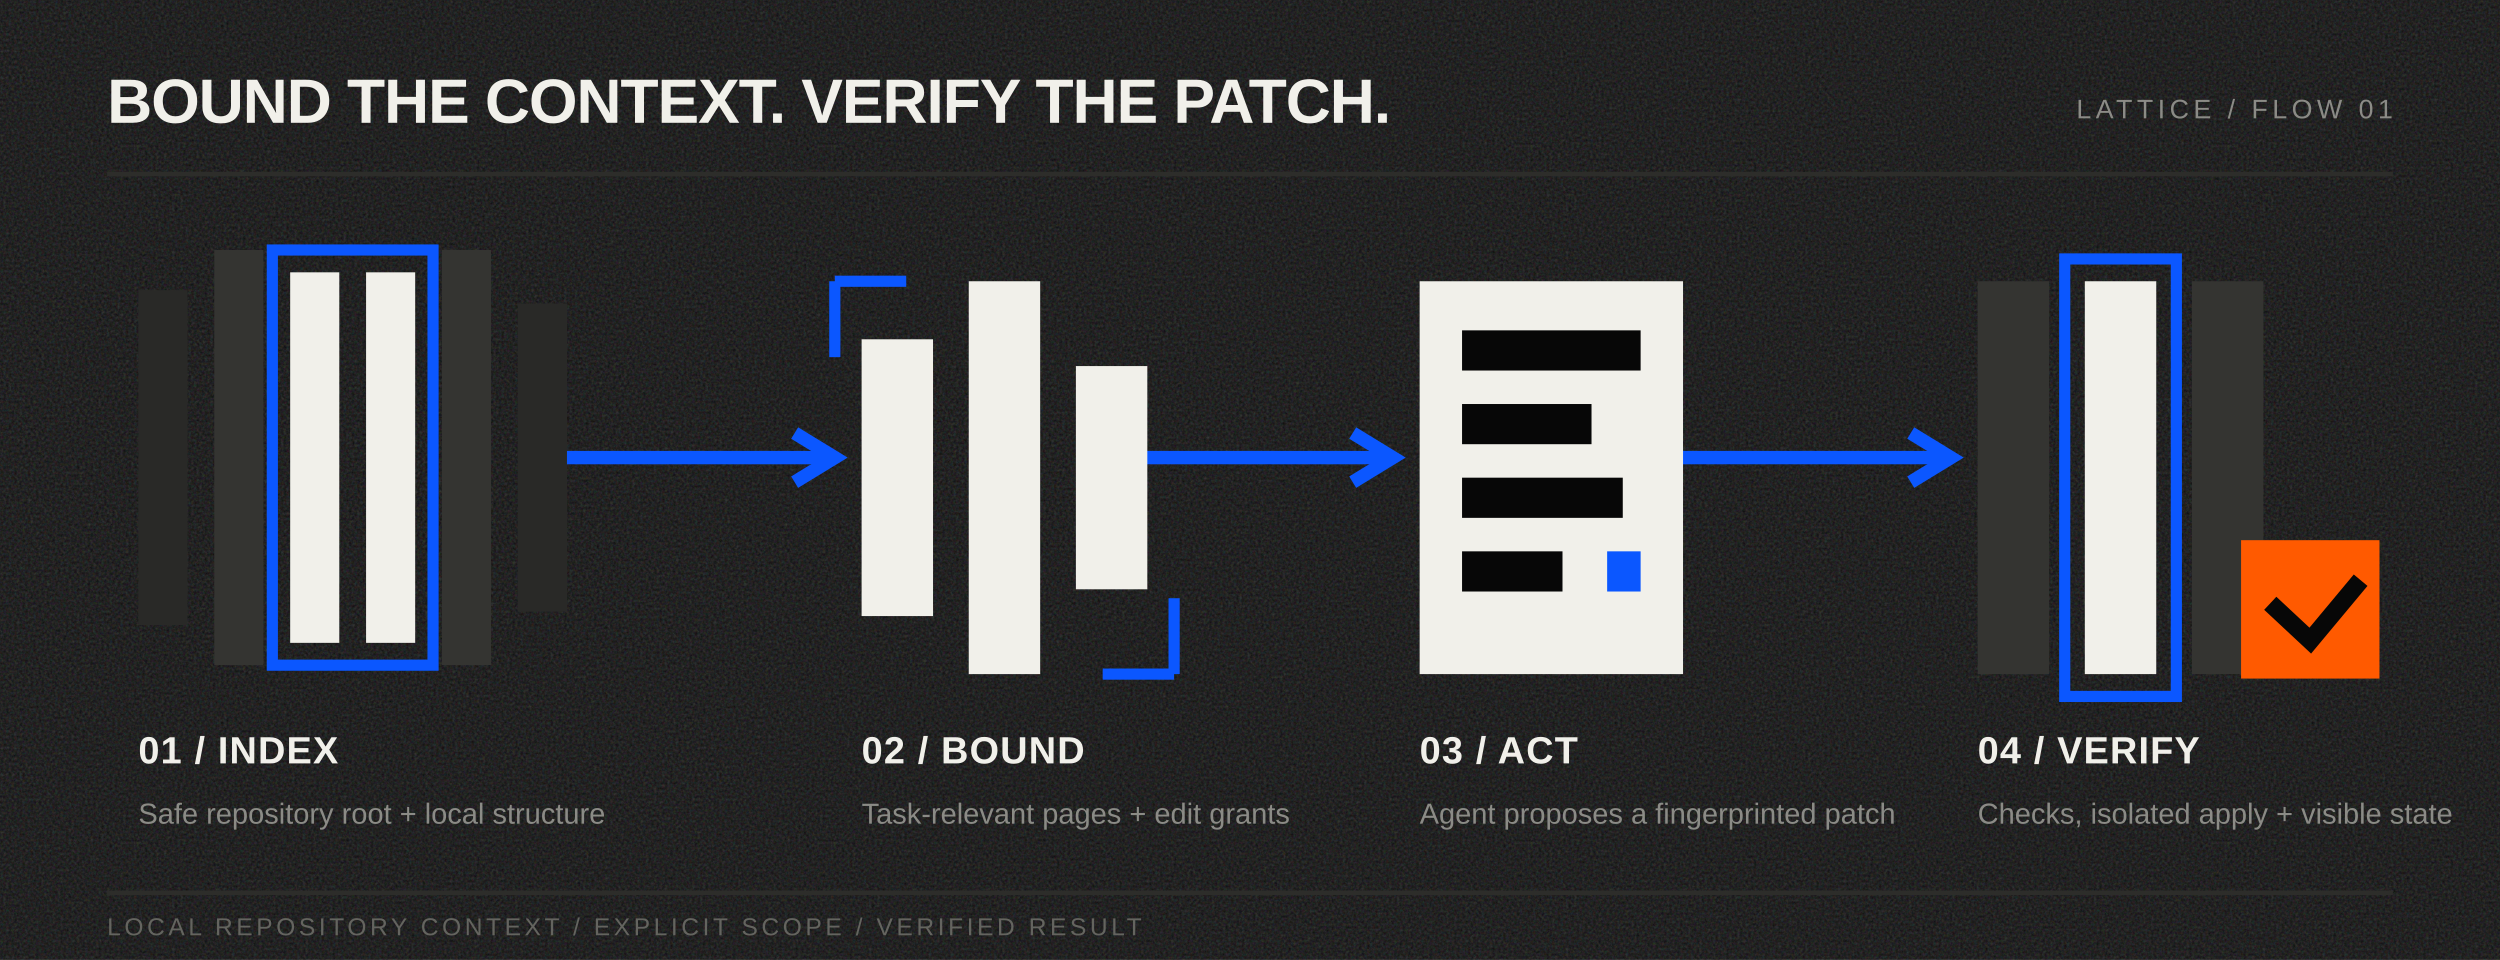
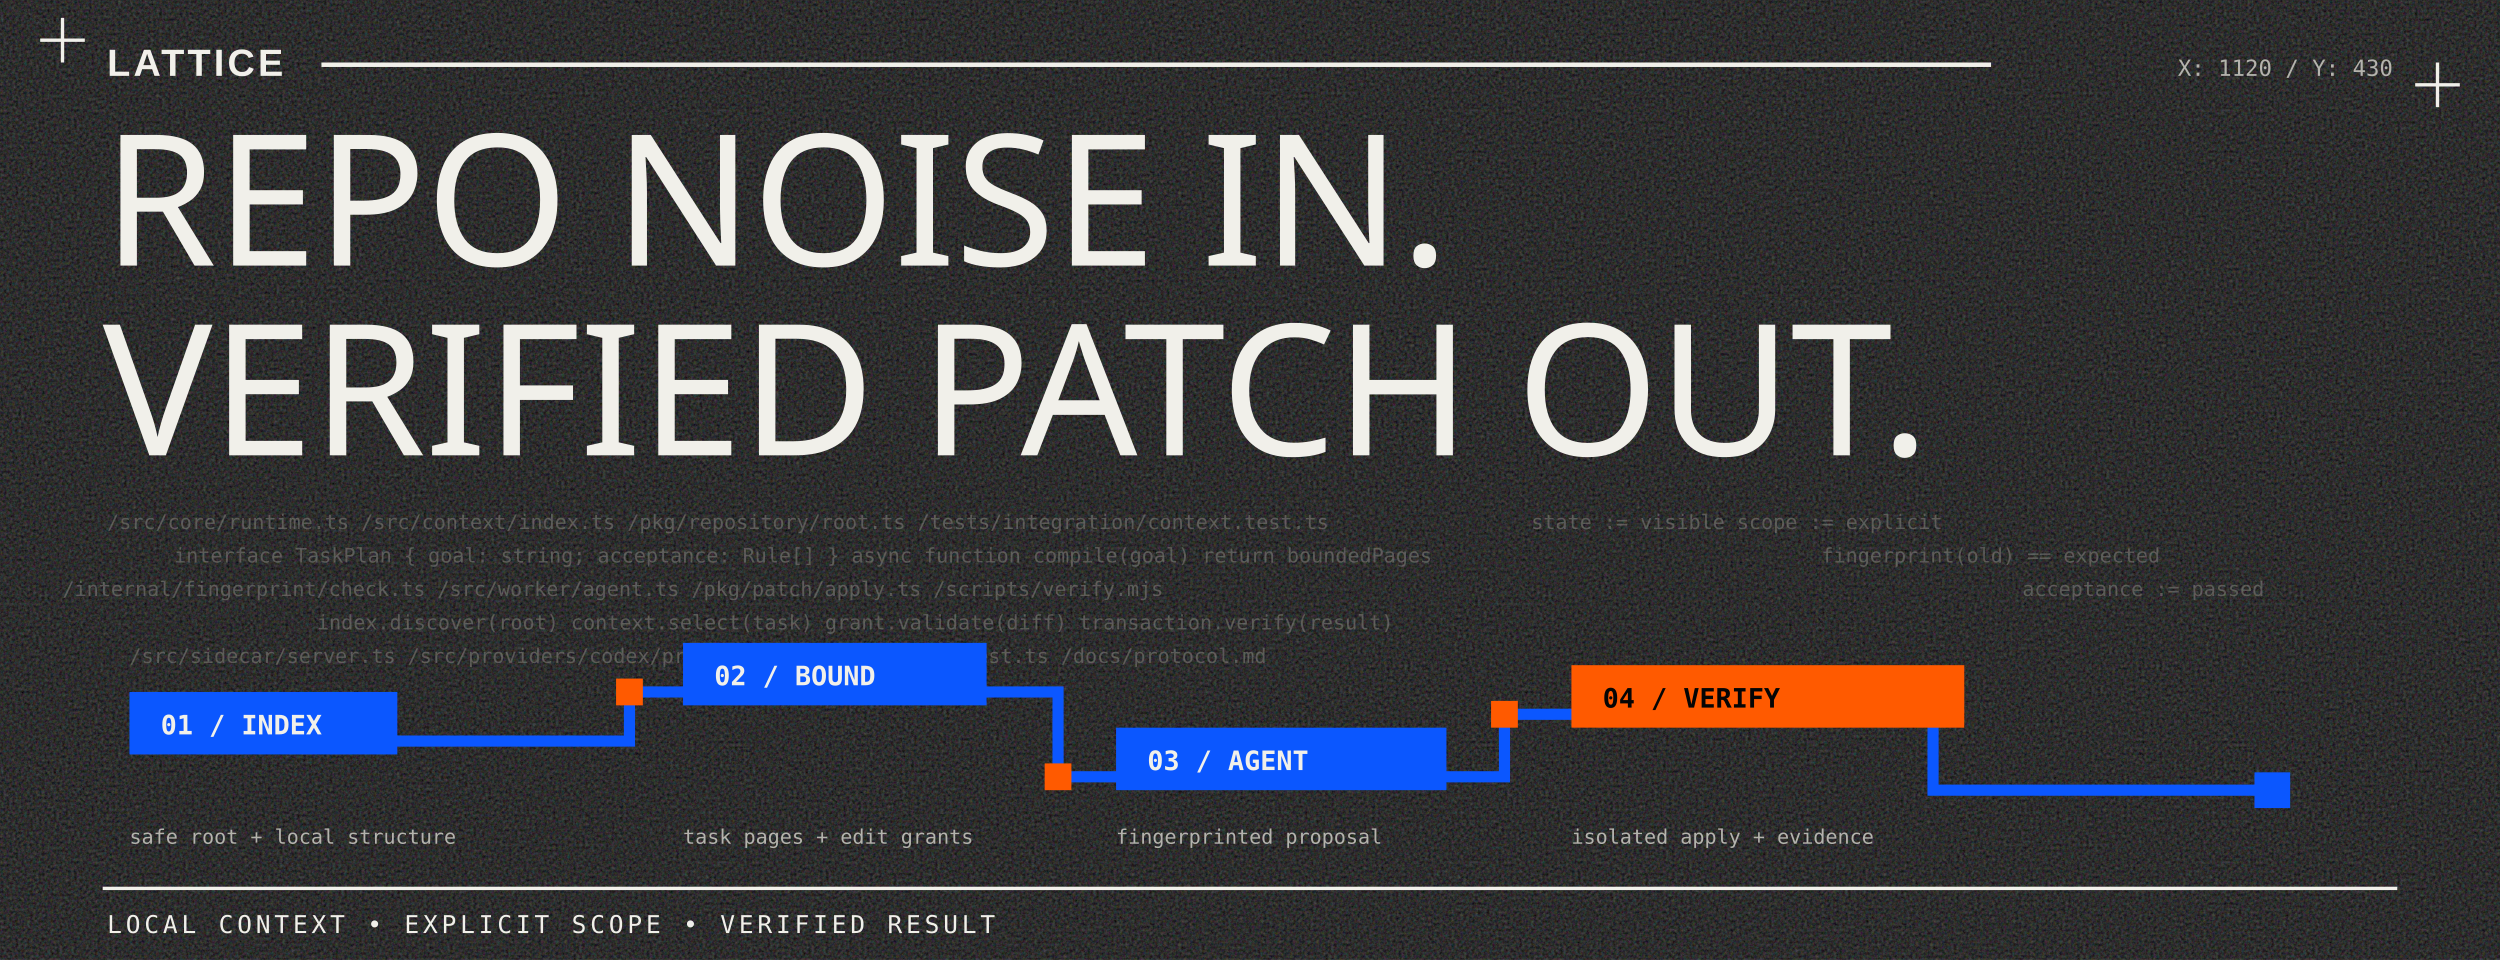
<svg xmlns="http://www.w3.org/2000/svg" width="1120" height="430" viewBox="0 0 1120 430" role="img" aria-labelledby="title desc">
  <defs>
    <filter id="grain" x="0" y="0" width="100%" height="100%">
-       <feTurbulence type="fractalNoise" baseFrequency="0.82" numOctaves="2" seed="17" result="noise" />
-       <feColorMatrix in="noise" type="matrix" values="1 0 0 0 0  0 1 0 0 0  0 0 1 0 0  0 0 0 .09 0" />
+       <feTurbulence type="fractalNoise" baseFrequency="0.76" numOctaves="3" seed="41" result="noise" />
+       <feColorMatrix in="noise" type="matrix" values="1 0 0 0 0  0 1 0 0 0  0 0 1 0 0  0 0 0 .13 0" />
      <feBlend in="SourceGraphic" mode="screen" />
    </filter>
  </defs>
-   <rect width="1120" height="430" fill="#070707" />
-   <rect width="1120" height="430" fill="#070707" filter="url(#grain)" opacity="0.72" />
+   <rect width="1120" height="430" fill="#050505" />
+   <rect width="1120" height="430" fill="#050505" filter="url(#grain)" opacity=".9" />
  <g font-family="Arial,Helvetica,sans-serif">
-     <text x="48" y="55" fill="#f1f0ea" font-size="28" font-weight="900" letter-spacing="-.5">BOUND THE CONTEXT. VERIFY THE PATCH.</text>
-     <text x="1072" y="53" fill="#8b8b86" font-size="12" text-anchor="end" letter-spacing="2">LATTICE / FLOW 01</text>
-     <path d="M48 78H1072" stroke="#2d2d2a" stroke-width="2" />
-     <path d="M244 205H374M494 205H624M744 205H874" stroke="#0b57ff" stroke-width="6" />
-     <path d="M356 194L374 205 356 216M606 194L624 205 606 216M856 194L874 205 856 216" fill="none" stroke="#0b57ff" stroke-width="6" />
-     <g transform="translate(62 112)">
-       <rect x="0" y="18" width="22" height="150" fill="#292927" />
-       <rect x="34" y="0" width="22" height="186" fill="#343431" />
-       <rect x="68" y="10" width="22" height="166" fill="#f1f0ea" />
-       <rect x="102" y="10" width="22" height="166" fill="#f1f0ea" />
-       <rect x="136" y="0" width="22" height="186" fill="#343431" />
-       <rect x="170" y="24" width="22" height="138" fill="#292927" />
-       <rect x="60" y="0" width="72" height="186" fill="none" stroke="#0b57ff" stroke-width="5" />
+     <path d="M18 18H38M28 8V28M1082 38H1102M1092 28V48" stroke="#f1f0ea" stroke-width="1.5" />
+     <text x="48" y="34" fill="#f1f0ea" font-size="17" font-weight="900" letter-spacing="1.4">LATTICE</text>
+     <path d="M144 29H892" stroke="#f1f0ea" stroke-width="2" />
+     <text x="1072" y="34" fill="#b4b3ad" font-family="Consolas,SFMono-Regular,monospace" font-size="10" text-anchor="end">X: 1120 / Y: 430</text>
+     <text x="46" y="119" fill="#f1f0ea" font-family="Impact,Arial Narrow,Arial Black,sans-serif" font-size="82" letter-spacing="-.5">REPO NOISE IN.</text>
+     <text x="46" y="204" fill="#f1f0ea" font-family="Impact,Arial Narrow,Arial Black,sans-serif" font-size="82" letter-spacing="-.5">VERIFIED PATCH OUT.</text>
+     <g fill="#7a7974" opacity=".62" font-family="Consolas,SFMono-Regular,monospace" font-size="9">
+       <text x="48" y="237">/src/core/runtime.ts     /src/context/index.ts     /pkg/repository/root.ts     /tests/integration/context.test.ts</text>
+       <text x="78" y="252">interface TaskPlan { goal: string; acceptance: Rule[] }     async function compile(goal)     return boundedPages</text>
+       <text x="28" y="267">/internal/fingerprint/check.ts     /src/worker/agent.ts     /pkg/patch/apply.ts     /scripts/verify.mjs</text>
+       <text x="142" y="282">index.discover(root)     context.select(task)     grant.validate(diff)     transaction.verify(result)</text>
+       <text x="58" y="297">/src/sidecar/server.ts     /src/providers/codex/prompt.ts     /tests/runtime.test.ts     /docs/protocol.md</text>
+       <text x="686" y="237">state := visible     scope := explicit</text>
+       <text x="816" y="252">fingerprint(old) == expected</text>
+       <text x="906" y="267">acceptance := passed</text>
    </g>
-     <g transform="translate(386 126)">
-       <rect x="0" y="26" width="32" height="124" fill="#f1f0ea" />
-       <rect x="48" y="0" width="32" height="176" fill="#f1f0ea" />
-       <rect x="96" y="38" width="32" height="100" fill="#f1f0ea" />
-       <path d="M-12 0H20M-12 0V34M140 176H108M140 176V142" fill="none" stroke="#0b57ff" stroke-width="5" />
+     <path d="M94 332H282V310H474V348H674V320H866V354H1018" fill="none" stroke="#0b57ff" stroke-width="5" />
+     <rect x="276" y="304" width="12" height="12" fill="#ff5a00" />
+     <rect x="468" y="342" width="12" height="12" fill="#ff5a00" />
+     <rect x="668" y="314" width="12" height="12" fill="#ff5a00" />
+     <rect x="1010" y="346" width="16" height="16" fill="#0b57ff" />
+     <g font-family="Consolas,SFMono-Regular,monospace" font-size="12" font-weight="700">
+       <rect x="58" y="310" width="120" height="28" fill="#0b57ff" />
+       <text x="72" y="329" fill="#f1f0ea">01 / INDEX</text>
+       <rect x="306" y="288" width="136" height="28" fill="#0b57ff" />
+       <text x="320" y="307" fill="#f1f0ea">02 / BOUND</text>
+       <rect x="500" y="326" width="148" height="28" fill="#0b57ff" />
+       <text x="514" y="345" fill="#f1f0ea">03 / AGENT</text>
+       <rect x="704" y="298" width="176" height="28" fill="#ff5a00" />
+       <text x="718" y="317" fill="#050505">04 / VERIFY</text>
    </g>
-     <g transform="translate(636 126)">
-       <rect width="118" height="176" fill="#f1f0ea" />
-       <rect x="19" y="22" width="80" height="18" fill="#070707" />
-       <rect x="19" y="55" width="58" height="18" fill="#070707" />
-       <rect x="19" y="88" width="72" height="18" fill="#070707" />
-       <rect x="19" y="121" width="45" height="18" fill="#070707" />
-       <rect x="84" y="121" width="15" height="18" fill="#0b57ff" />
+     <g fill="#b4b3ad" font-family="Consolas,SFMono-Regular,monospace" font-size="9">
+       <text x="58" y="378">safe root + local structure</text>
+       <text x="306" y="378">task pages + edit grants</text>
+       <text x="500" y="378">fingerprinted proposal</text>
+       <text x="704" y="378">isolated apply + evidence</text>
    </g>
-     <g transform="translate(886 126)">
-       <rect x="0" y="0" width="32" height="176" fill="#343431" />
-       <rect x="48" y="0" width="32" height="176" fill="#f1f0ea" />
-       <rect x="96" y="0" width="32" height="176" fill="#343431" />
-       <rect x="39" y="-10" width="50" height="196" fill="none" stroke="#0b57ff" stroke-width="5" />
-       <rect x="118" y="116" width="62" height="62" fill="#ff5a00" />
-       <path d="M134 147L149 161 169 137" fill="none" stroke="#070707" stroke-width="8" stroke-linecap="square" stroke-linejoin="miter" />
-     </g>
-     <g fill="#f1f0ea" font-size="17" font-weight="900" letter-spacing=".5">
-       <text x="62" y="342">01 / INDEX</text>
-       <text x="386" y="342">02 / BOUND</text>
-       <text x="636" y="342">03 / ACT</text>
-       <text x="886" y="342">04 / VERIFY</text>
-     </g>
-     <g fill="#8b8b86" font-size="13">
-       <text x="62" y="369">Safe repository root + local structure</text>
-       <text x="386" y="369">Task-relevant pages + edit grants</text>
-       <text x="636" y="369">Agent proposes a fingerprinted patch</text>
-       <text x="886" y="369">Checks, isolated apply + visible state</text>
-     </g>
-     <path d="M48 400H1072" stroke="#2d2d2a" stroke-width="2" />
-     <text x="48" y="419" fill="#64645f" font-size="11" letter-spacing="1.6">LOCAL REPOSITORY CONTEXT / EXPLICIT SCOPE / VERIFIED RESULT</text>
+     <path d="M46 398H1074" stroke="#f1f0ea" stroke-width="1.5" />
+     <text x="48" y="418" fill="#f1f0ea" font-family="Consolas,SFMono-Regular,monospace" font-size="11" letter-spacing="1.7">LOCAL CONTEXT  •  EXPLICIT SCOPE  •  VERIFIED RESULT</text>
  </g>
</svg>
